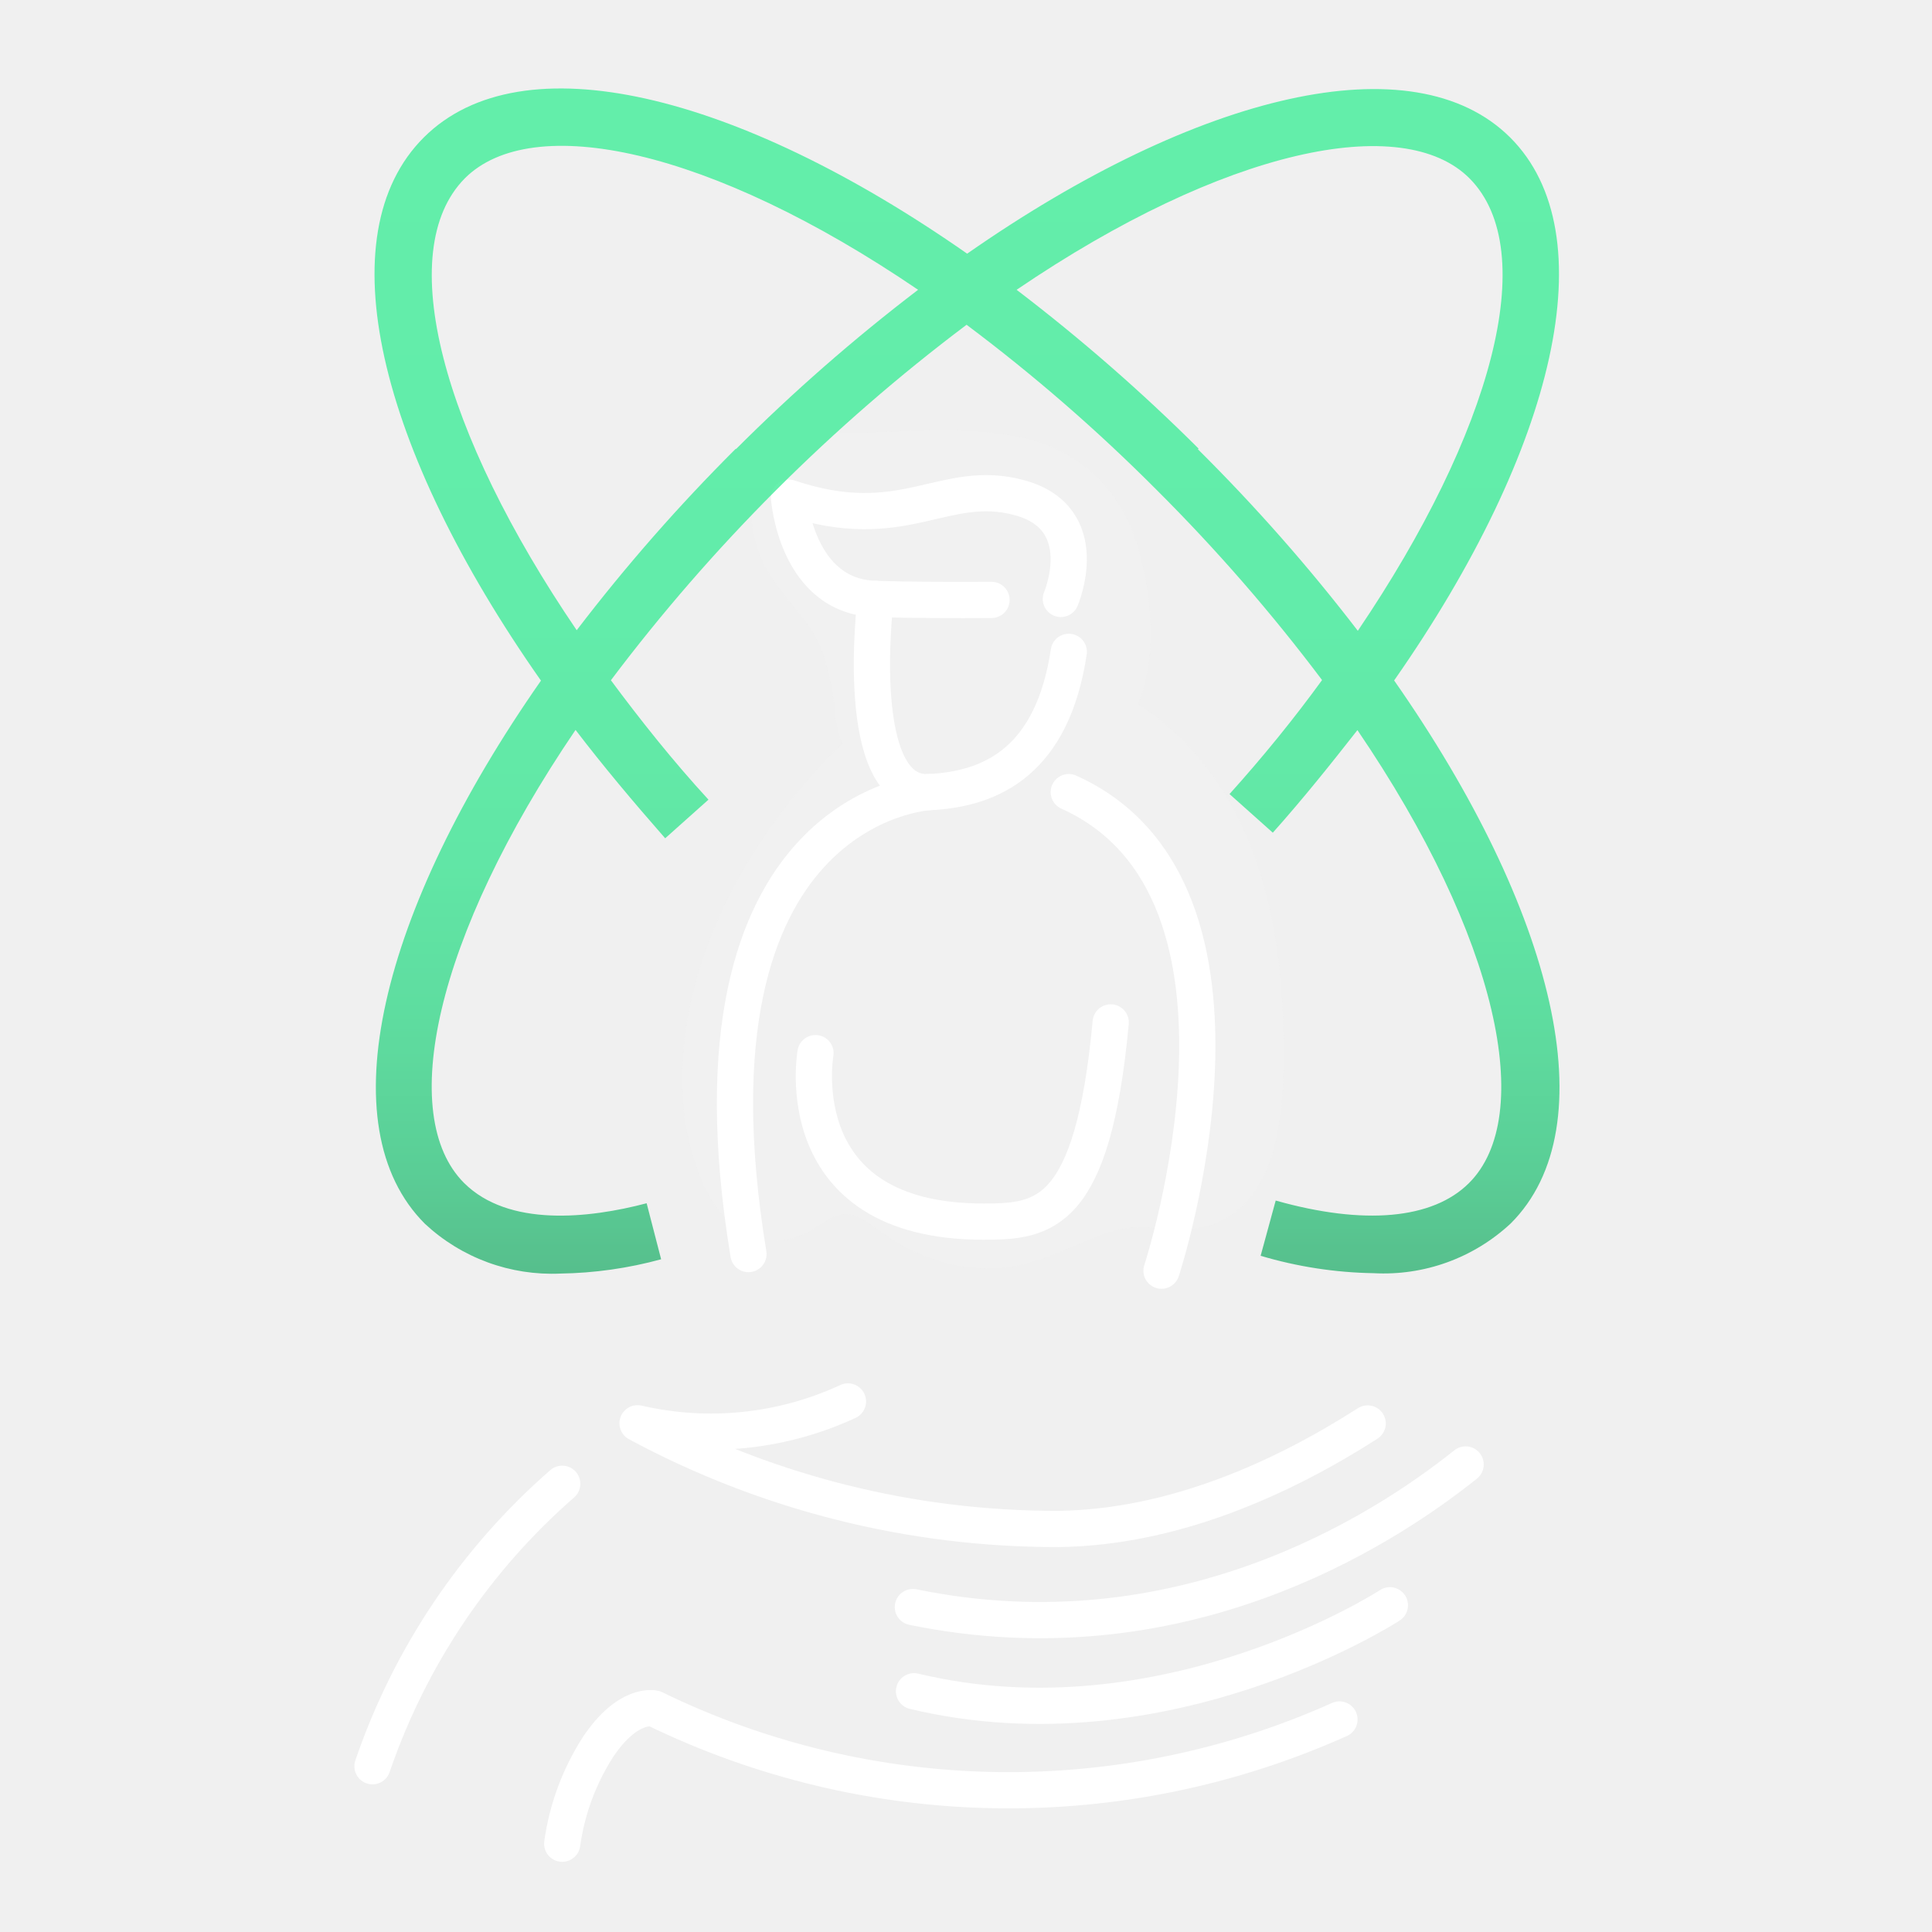
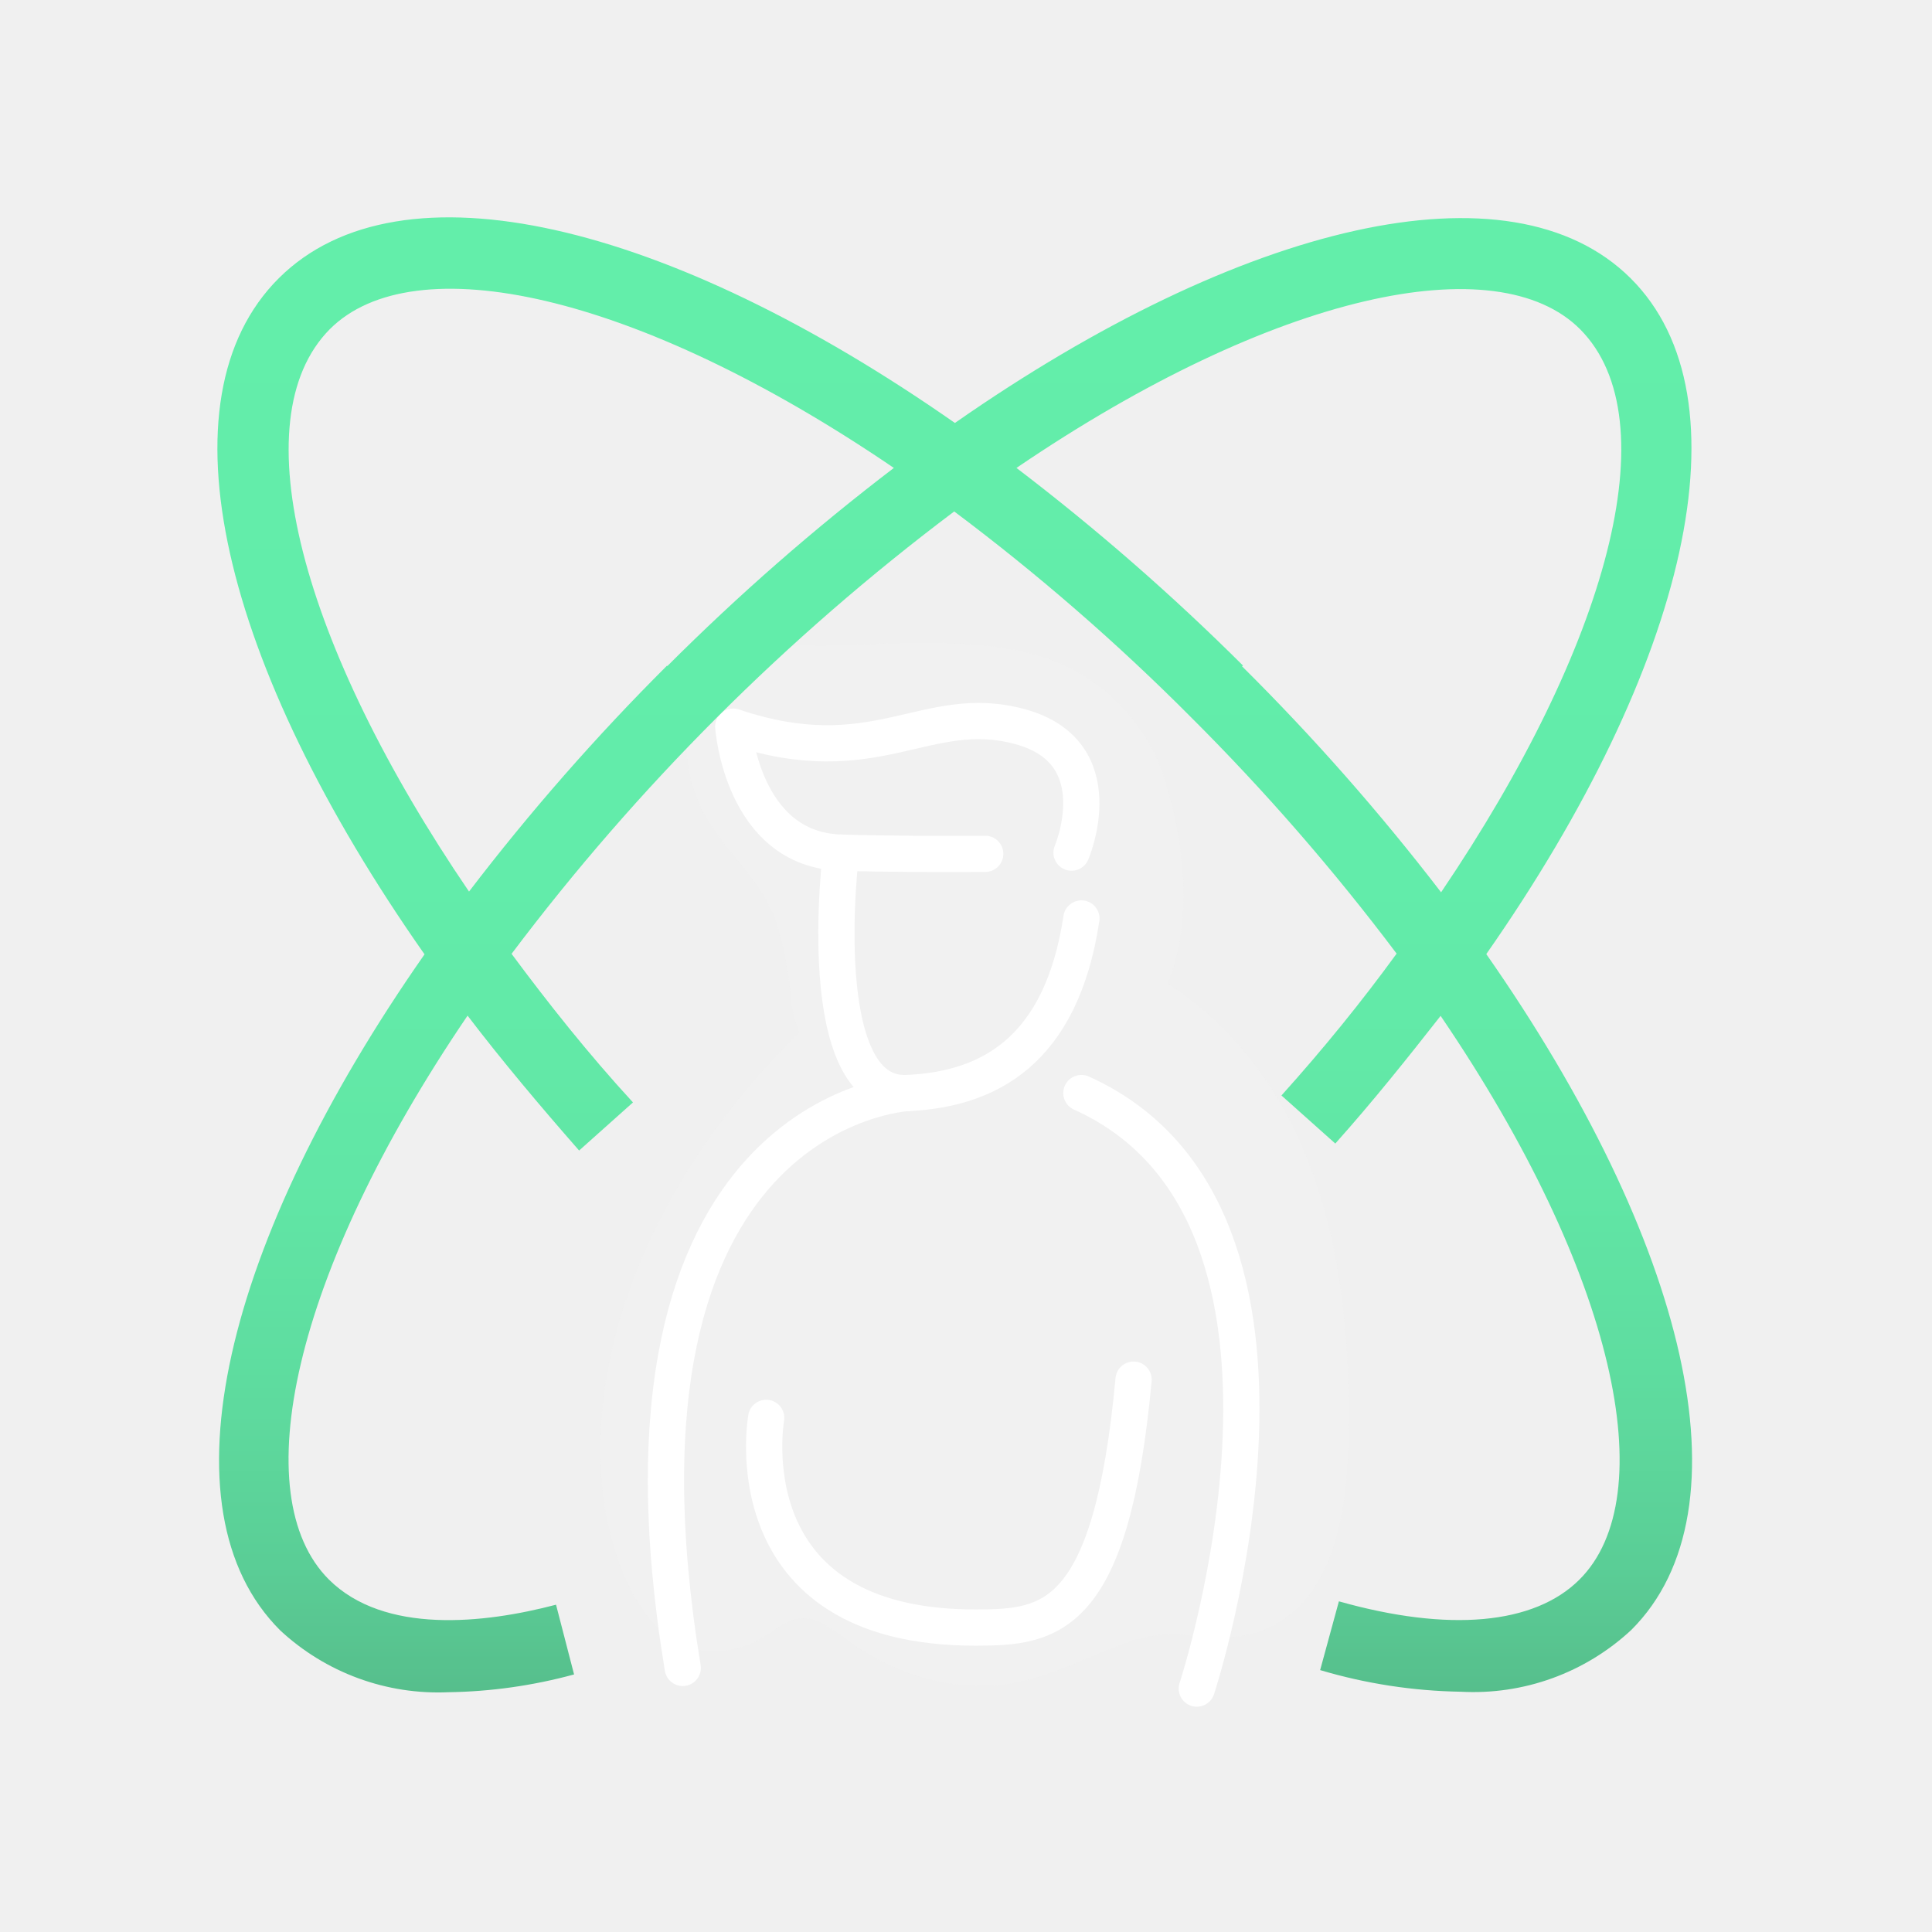
<svg xmlns="http://www.w3.org/2000/svg" width="80" height="80" viewBox="0 0 80 80" fill="none">
-   <path opacity="0.24" d="M51.48 34.288C50.893 32.997 50.095 31.813 49.12 30.784C48.595 30.239 48.016 29.748 47.392 29.32L47.128 29.152C47.968 27.2 47.704 24.432 47.056 22.448C46.747 21.404 46.171 20.46 45.383 19.709C44.596 18.958 43.625 18.427 42.568 18.168C40.352 17.616 37.944 17.864 35.688 17.904C34.584 17.904 33.392 17.824 32.44 18.464C32.046 18.756 31.722 19.132 31.492 19.565C31.263 19.999 31.133 20.478 31.112 20.968C31.064 22.049 31.376 23.116 32 24C32.672 25.024 33.656 25.88 34.072 27.056C34.298 27.776 34.459 28.515 34.552 29.264C34.564 29.787 34.667 30.304 34.856 30.792C30.856 34.672 27.752 40.336 28.312 45.992C28.56 48.472 29.976 52.448 33.264 51.128C33.8 50.912 34.368 50.328 34.952 50.28C35.536 50.232 36.248 50.872 36.712 51.184C38.006 52.086 39.551 52.559 41.128 52.536C42.728 52.488 44.072 51.736 45.544 51.176C46.204 50.892 46.924 50.773 47.64 50.832C48.435 50.985 49.253 50.966 50.04 50.776C52.768 49.904 53.112 46.576 53.16 44.16C53.192 40.848 52.904 37.408 51.48 34.288Z" fill="#F1F1F1" />
-   <path d="M43.928 24.801C43.928 24.801 45.36 21.465 42.216 20.609C39.072 19.753 37.416 22.209 32.672 20.609C32.672 20.609 32.96 24.705 36.256 24.801C37.808 24.849 39.608 24.849 41.056 24.841" stroke="white" stroke-width="1.5" stroke-linecap="round" stroke-linejoin="round" />
-   <path d="M36.256 24.8C36.256 24.8 35.24 32.96 38.464 32.8C41.128 32.68 43.584 31.448 44.256 26.992" stroke="white" stroke-width="1.5" stroke-linecap="round" stroke-linejoin="round" />
-   <path d="M48.096 52.616C48.096 52.616 53.28 36.864 44.256 32.8" stroke="white" stroke-width="1.5" stroke-linecap="round" stroke-linejoin="round" />
-   <path d="M38.464 32.8C38.464 32.8 27.928 33.328 30.992 51.928" stroke="white" stroke-width="1.5" stroke-linecap="round" stroke-linejoin="round" />
-   <path opacity="0.8" d="M57.728 28.176C64.44 18.576 66.528 9.664 62.528 5.688C58.528 1.712 49.6 3.84 40.048 10.504C30.512 3.84 21.6 1.656 17.552 5.688C13.504 9.72 15.648 18.56 22.4 28.184C15.736 37.72 13.552 46.648 17.6 50.68C18.35 51.377 19.232 51.918 20.193 52.271C21.155 52.624 22.177 52.782 23.2 52.736C24.611 52.715 26.014 52.516 27.376 52.144L26.776 49.824C24.376 50.456 21.056 50.816 19.216 48.984C16.44 46.208 17.976 38.84 23.832 30.224C24.968 31.712 26.232 33.216 27.544 34.712L29.336 33.112C27.864 31.512 26.512 29.808 25.296 28.168C29.491 22.595 34.449 17.64 40.024 13.448C42.813 15.537 45.446 17.826 47.904 20.296C50.367 22.752 52.653 25.38 54.744 28.16C53.581 29.76 52.304 31.333 50.912 32.88L52.704 34.48C53.968 33.064 55.104 31.64 56.208 30.232C62.064 38.84 63.6 46.232 60.824 48.992C59.32 50.488 56.48 50.744 52.824 49.712L52.2 52C53.72 52.452 55.294 52.694 56.88 52.72C57.915 52.776 58.951 52.623 59.925 52.27C60.9 51.916 61.793 51.37 62.552 50.664C66.584 46.648 64.392 37.712 57.728 28.176ZM30.472 18.576C28.108 20.932 25.906 23.444 23.88 26.096C18.312 17.92 16.264 10.4 19.248 7.384C22.032 4.6 29.4 6.136 38.016 12C35.357 14.029 32.837 16.234 30.472 18.6V18.576ZM49.632 18.576C47.267 16.22 44.75 14.024 42.096 12C50.704 6.144 58.096 4.616 60.856 7.392C63.832 10.4 61.776 17.92 56.224 26.12C54.188 23.467 51.974 20.955 49.6 18.6L49.632 18.576Z" fill="url(#paint0_linear_511_505)" />
-   <path d="M33.768 43.608C33.768 43.608 32.52 50.6 40.736 50.584C43.216 50.584 45.248 50.376 45.992 42.336" stroke="white" stroke-width="1.5" stroke-linecap="round" stroke-linejoin="round" />
-   <path d="M56.632 58.943C53.144 61.175 48.632 63.247 43.832 63.311C37.748 63.324 31.757 61.82 26.4 58.935C29.324 59.611 32.389 59.293 35.112 58.031" stroke="white" stroke-width="1.5" stroke-linecap="round" stroke-linejoin="round" />
-   <path d="M55.464 71.2C50.989 73.206 46.128 74.205 41.225 74.126C36.322 74.047 31.496 72.893 27.088 70.744C27.088 70.744 26.008 70.472 24.76 72.344C23.983 73.555 23.478 74.919 23.28 76.344" stroke="white" stroke-width="1.5" stroke-linecap="round" stroke-linejoin="round" />
-   <path d="M60.688 60.641C57.184 63.441 48.8 68.801 37.8 66.545" stroke="white" stroke-width="1.5" stroke-linecap="round" stroke-linejoin="round" />
-   <path d="M57.552 66.471C57.552 66.471 48.248 72.527 37.848 70.031" stroke="white" stroke-width="1.5" stroke-linecap="round" stroke-linejoin="round" />
-   <path d="M23.28 61.44C19.679 64.581 16.97 68.615 15.424 73.136" stroke="white" stroke-width="1.5" stroke-linecap="round" stroke-linejoin="round" />
+   <path opacity="0.24" d="M53.769 47.112C53.038 45.506 52.045 44.033 50.832 42.752C50.178 42.073 49.458 41.463 48.681 40.93L48.353 40.721C49.398 38.291 49.069 34.847 48.263 32.378C47.879 31.079 47.161 29.904 46.181 28.969C45.201 28.035 43.993 27.373 42.678 27.051C39.92 26.364 36.923 26.673 34.116 26.723C32.742 26.723 31.258 26.623 30.073 27.42C29.583 27.783 29.18 28.251 28.894 28.79C28.608 29.33 28.447 29.926 28.421 30.536C28.361 31.881 28.749 33.209 29.526 34.309C30.362 35.584 31.587 36.649 32.105 38.112C32.386 39.008 32.586 39.928 32.702 40.86C32.717 41.511 32.845 42.154 33.08 42.762C28.102 47.59 24.239 54.639 24.936 61.678C25.245 64.764 27.007 69.713 31.099 68.07C31.766 67.801 32.473 67.074 33.2 67.014C33.926 66.955 34.813 67.751 35.39 68.139C37 69.263 38.923 69.851 40.886 69.822C42.877 69.762 44.55 68.826 46.381 68.129C47.203 67.776 48.098 67.629 48.99 67.701C49.979 67.892 50.997 67.868 51.977 67.632C55.372 66.546 55.8 62.405 55.859 59.398C55.899 55.276 55.541 50.995 53.769 47.112Z" fill="#F1F1F1" />
+   <path d="M44.37 35.306C44.37 35.306 46.152 31.154 42.239 30.089C38.327 29.024 36.266 32.08 30.362 30.089C30.362 30.089 30.721 35.186 34.822 35.306C36.754 35.365 38.994 35.365 40.796 35.356" stroke="white" stroke-width="1.5" stroke-linecap="round" stroke-linejoin="round" />
+   <path d="M34.823 35.304C34.823 35.304 33.558 45.459 37.57 45.26C40.886 45.111 43.942 43.578 44.779 38.032" stroke="white" stroke-width="1.5" stroke-linecap="round" stroke-linejoin="round" />
+   <path d="M49.557 69.921C49.557 69.921 56.009 50.318 44.778 45.261" stroke="white" stroke-width="1.5" stroke-linecap="round" stroke-linejoin="round" />
+   <path d="M37.57 45.261C37.57 45.261 24.458 45.918 28.271 69.065" stroke="white" stroke-width="1.5" stroke-linecap="round" stroke-linejoin="round" />
+   <path opacity="0.8" d="M61.544 39.507C69.897 27.559 72.496 16.468 67.518 11.52C62.54 6.572 51.429 9.22 39.541 17.514C27.674 9.22 16.583 6.503 11.545 11.52C6.508 16.538 9.176 27.539 17.579 39.517C9.285 51.384 6.567 62.495 11.605 67.513C12.539 68.38 13.636 69.053 14.832 69.492C16.029 69.932 17.301 70.128 18.574 70.071C20.331 70.045 22.077 69.797 23.771 69.335L23.024 66.447C20.038 67.234 15.906 67.682 13.616 65.402C10.161 61.947 12.073 52.778 19.361 42.055C20.774 43.907 22.348 45.779 23.98 47.641L26.21 45.649C24.378 43.658 22.696 41.538 21.183 39.496C26.403 32.561 32.573 26.394 39.512 21.178C42.982 23.778 46.26 26.626 49.318 29.7C52.384 32.757 55.228 36.027 57.831 39.487C56.384 41.478 54.794 43.436 53.062 45.361L55.292 47.352C56.865 45.59 58.279 43.817 59.653 42.065C66.94 52.778 68.852 61.977 65.397 65.412C63.525 67.274 59.991 67.592 55.441 66.308L54.664 69.155C56.556 69.718 58.516 70.019 60.489 70.051C61.777 70.121 63.066 69.931 64.279 69.491C65.492 69.051 66.603 68.372 67.548 67.493C72.565 62.495 69.837 51.374 61.544 39.507ZM27.624 27.559C24.683 30.491 21.942 33.618 19.421 36.918C12.491 26.743 9.942 17.384 13.656 13.631C17.121 10.166 26.29 12.078 37.013 19.376C33.703 21.901 30.567 24.645 27.624 27.589V27.559ZM51.469 27.559C48.526 24.628 45.393 21.894 42.09 19.376C52.803 12.088 62.002 10.186 65.437 13.641C69.141 17.384 66.582 26.743 59.672 36.948C57.138 33.647 54.384 30.52 51.429 27.589L51.469 27.559Z" fill="url(#paint0_linear_515_539)" />
+   <path d="M31.726 58.711C31.726 58.711 30.173 67.413 40.398 67.393C43.484 67.393 46.013 67.134 46.939 57.128" stroke="white" stroke-width="1.5" stroke-linecap="round" stroke-linejoin="round" />
  <defs>
-     <linearGradient id="paint0_linear_511_505" x1="40.042" y1="3.66" x2="40.034" y2="52.74" gradientUnits="userSpaceOnUse">
+     <linearGradient id="paint0_linear_515_539" x1="39.534" y1="8.996" x2="39.524" y2="70.076" gradientUnits="userSpaceOnUse">
      <stop stop-color="#40ED99" />
      <stop offset="0.45" stop-color="#3FEB98" />
      <stop offset="0.65" stop-color="#3DE493" />
      <stop offset="0.79" stop-color="#3AD78B" />
      <stop offset="0.91" stop-color="#35C680" />
      <stop offset="1" stop-color="#30B273" />
    </linearGradient>
  </defs>
</svg>
